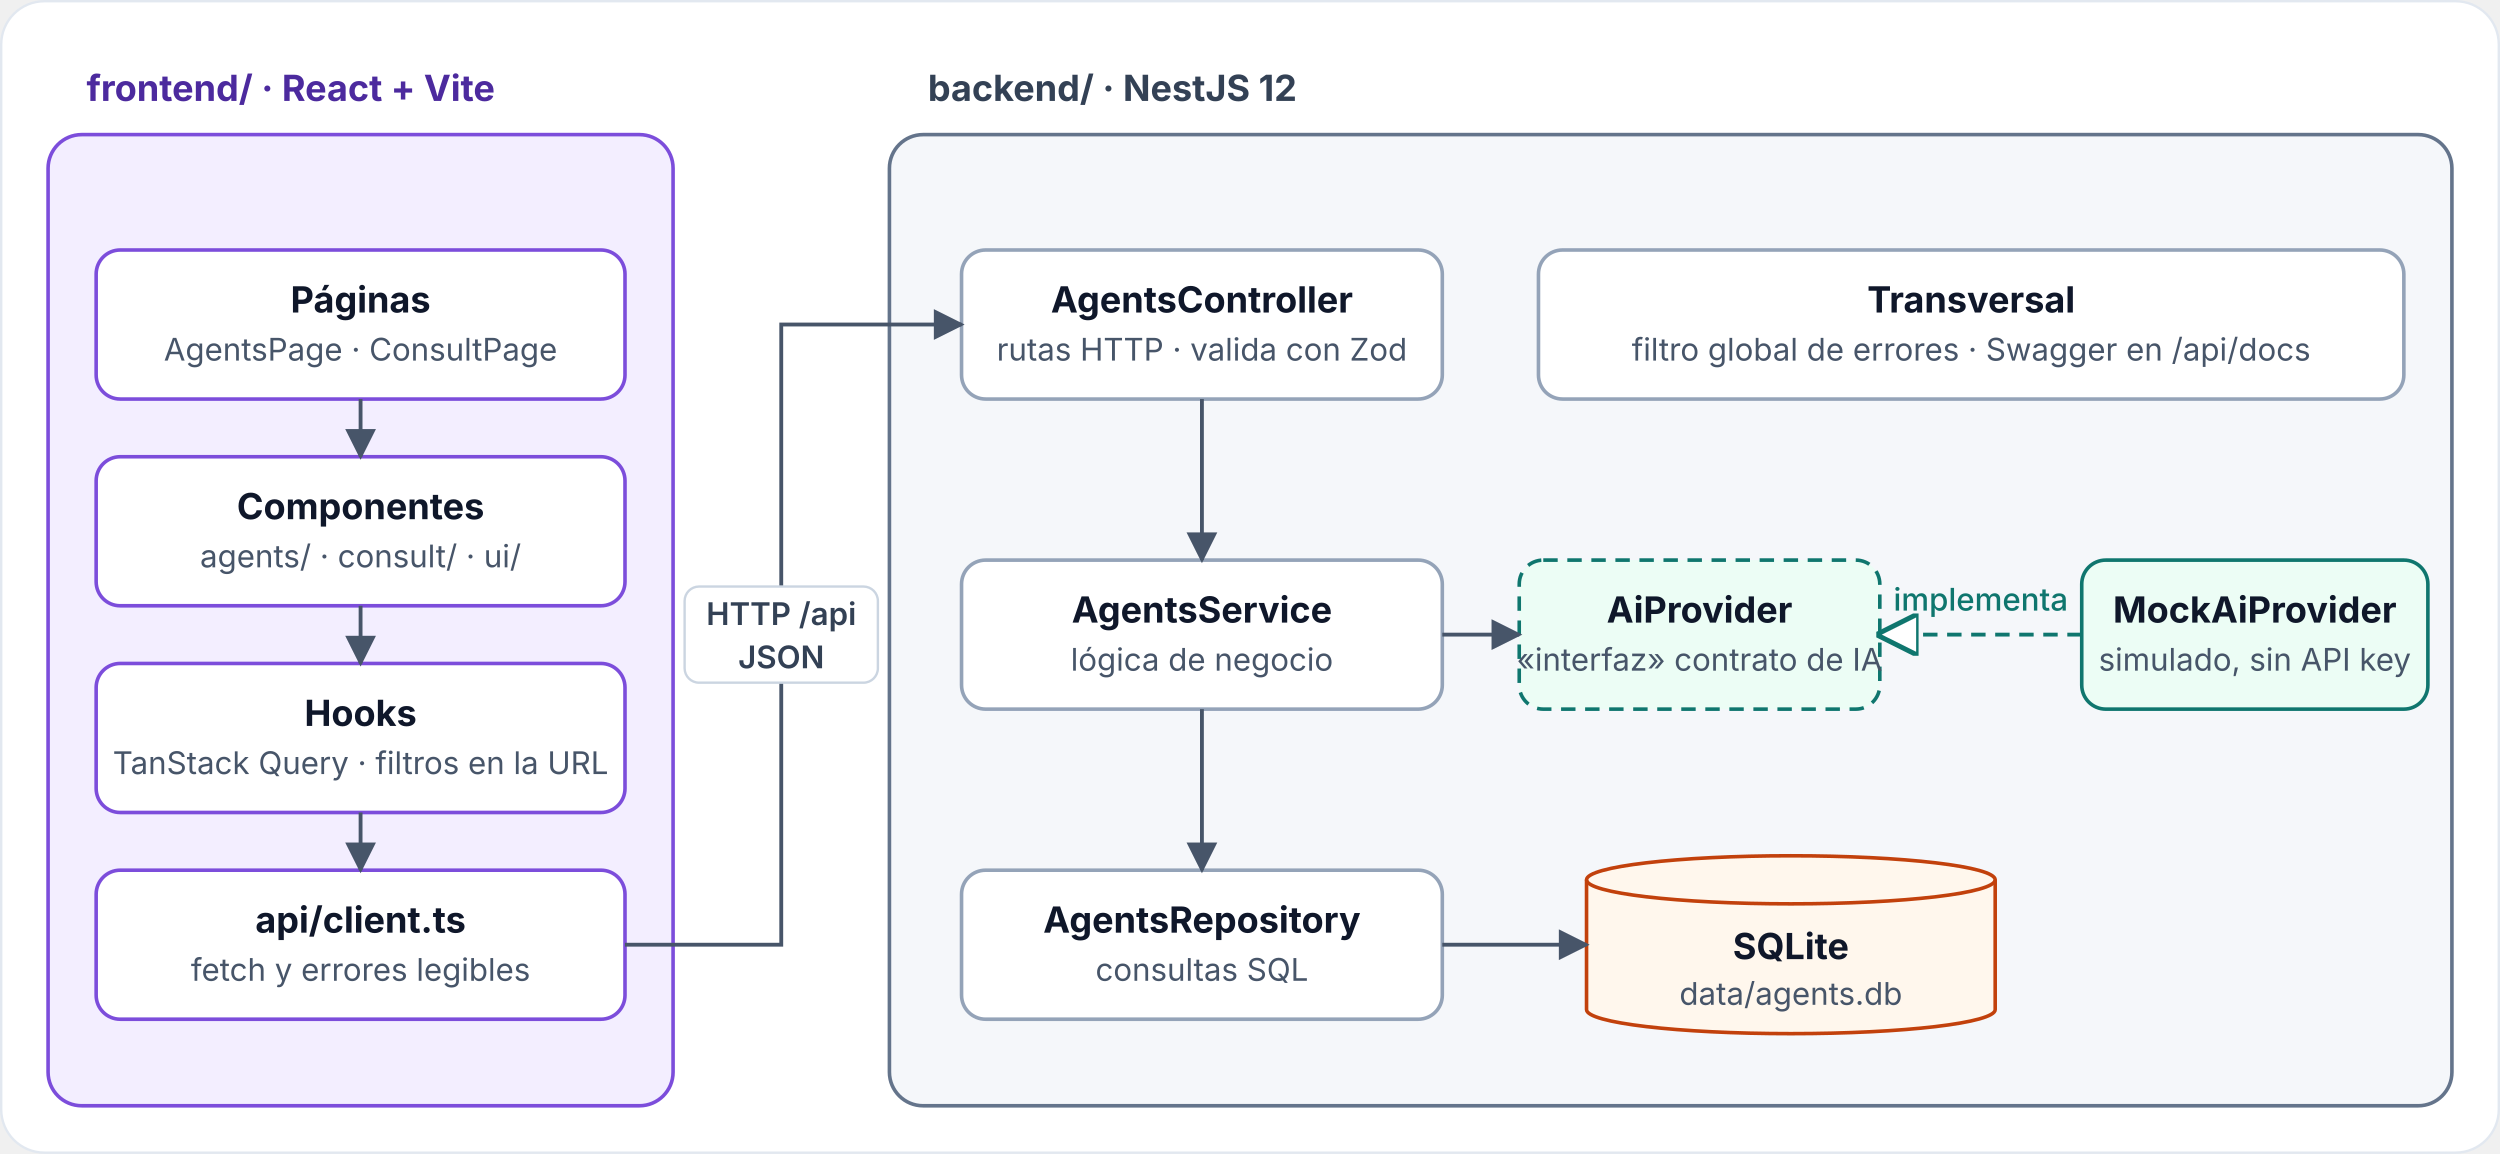
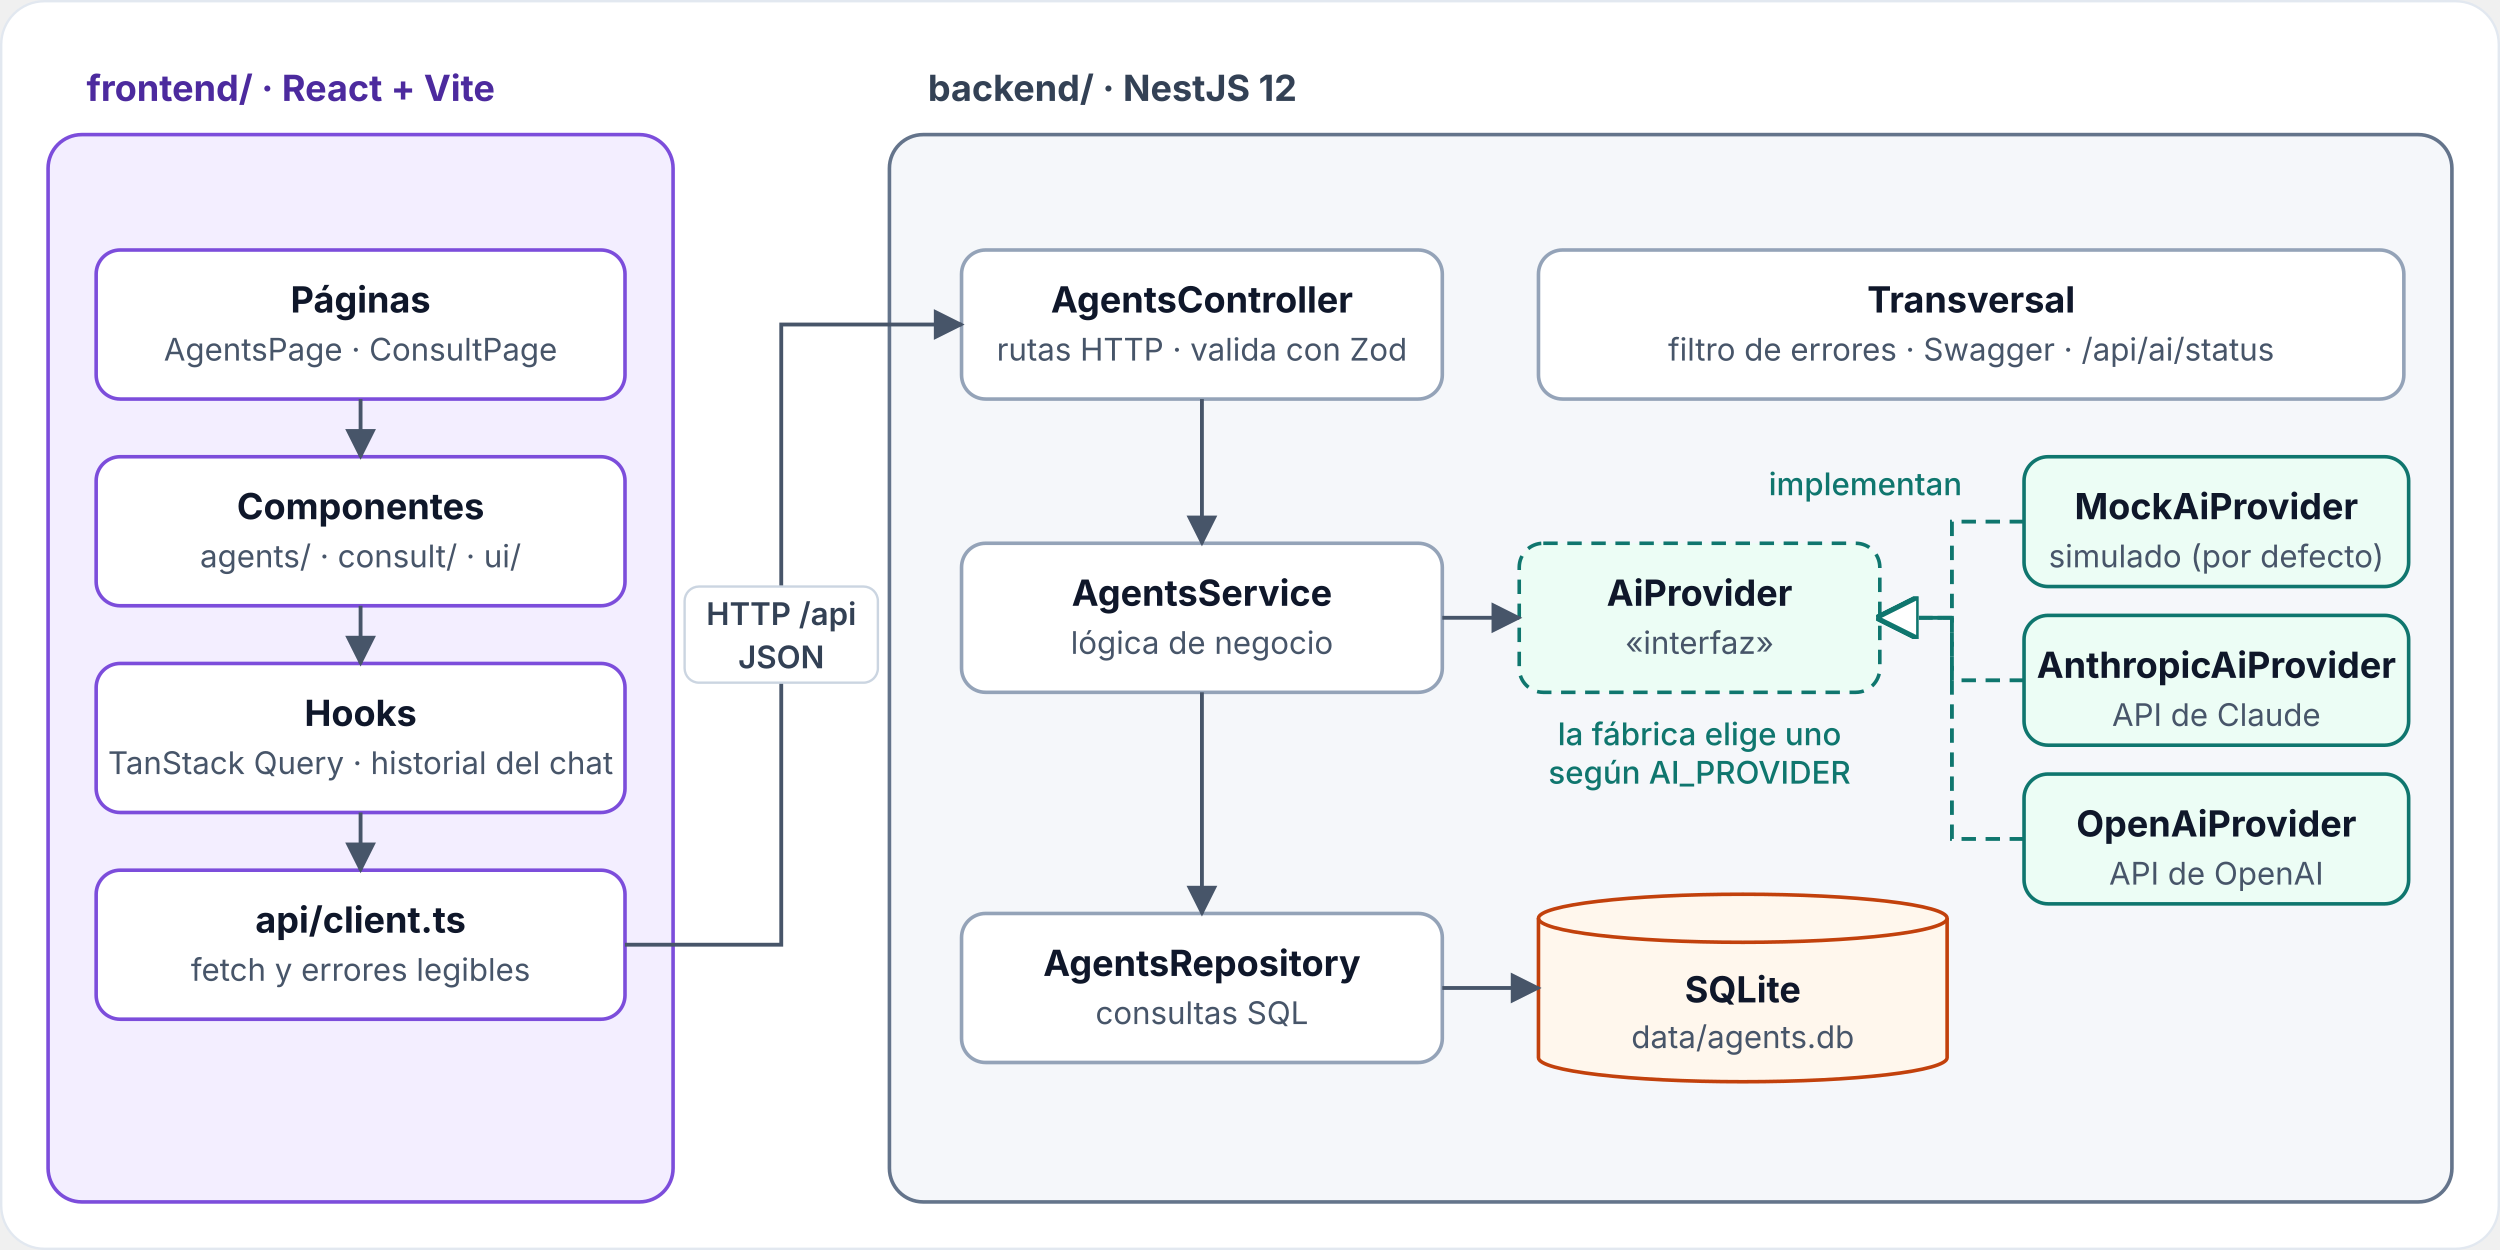
- <svg xmlns="http://www.w3.org/2000/svg" width="1040" height="480" viewBox="0 0 1040 480" content="&lt;mxfile host=&quot;drawio&quot; type=&quot;device&quot;&gt;&lt;diagram id=&quot;arquitectura&quot; name=&quot;Arquitectura&quot;&gt;&lt;mxGraphModel dx=&quot;1040&quot; dy=&quot;480&quot; grid=&quot;1&quot; gridSize=&quot;10&quot; page=&quot;1&quot; pageWidth=&quot;1040&quot; pageHeight=&quot;480&quot;&gt;&lt;root&gt;&lt;mxCell id=&quot;0&quot;/&gt;&lt;mxCell id=&quot;1&quot; parent=&quot;0&quot;/&gt;&lt;mxCell id=&quot;fe&quot; value=&quot;&amp;lt;b&amp;gt;frontend/ · React + Vite&amp;lt;/b&amp;gt;&quot; style=&quot;rounded=1;arcSize=4;whiteSpace=wrap;html=1;fillColor=#F3EEFF;strokeColor=#7C4DDB;fontColor=#4C2A9E;verticalAlign=top;align=left;spacingLeft=12;spacingTop=-28;fontSize=15;&quot; vertex=&quot;1&quot; parent=&quot;1&quot;&gt;&lt;mxGeometry x=&quot;20&quot; y=&quot;56&quot; width=&quot;260&quot; height=&quot;404&quot; as=&quot;geometry&quot;/&gt;&lt;/mxCell&gt;&lt;mxCell id=&quot;be&quot; value=&quot;&amp;lt;b&amp;gt;backend/ · NestJS 12&amp;lt;/b&amp;gt;&quot; style=&quot;rounded=1;arcSize=4;whiteSpace=wrap;html=1;fillColor=#F5F7FA;strokeColor=#64748B;fontColor=#334155;verticalAlign=top;align=left;spacingLeft=12;spacingTop=-28;fontSize=15;&quot; vertex=&quot;1&quot; parent=&quot;1&quot;&gt;&lt;mxGeometry x=&quot;370&quot; y=&quot;56&quot; width=&quot;650&quot; height=&quot;404&quot; as=&quot;geometry&quot;/&gt;&lt;/mxCell&gt;&lt;mxCell id=&quot;pages&quot; value=&quot;&amp;lt;b&amp;gt;Páginas&amp;lt;/b&amp;gt;&amp;lt;br&amp;gt;&amp;lt;font color=&amp;quot;#475569&amp;quot; style=&amp;quot;font-size:13px&amp;quot;&amp;gt;AgentsPage · ConsultPage&amp;lt;/font&amp;gt;&quot; style=&quot;rounded=1;whiteSpace=wrap;html=1;fillColor=#FFFFFF;strokeColor=#7C4DDB;fontSize=15;&quot; vertex=&quot;1&quot; parent=&quot;1&quot;&gt;&lt;mxGeometry x=&quot;40&quot; y=&quot;104&quot; width=&quot;220&quot; height=&quot;62&quot; as=&quot;geometry&quot;/&gt;&lt;/mxCell&gt;&lt;mxCell id=&quot;comps&quot; value=&quot;&amp;lt;b&amp;gt;Componentes&amp;lt;/b&amp;gt;&amp;lt;br&amp;gt;&amp;lt;font color=&amp;quot;#475569&amp;quot; style=&amp;quot;font-size:13px&amp;quot;&amp;gt;agents/ · consult/ · ui/&amp;lt;/font&amp;gt;&quot; style=&quot;rounded=1;whiteSpace=wrap;html=1;fillColor=#FFFFFF;strokeColor=#7C4DDB;fontSize=15;&quot; vertex=&quot;1&quot; parent=&quot;1&quot;&gt;&lt;mxGeometry x=&quot;40&quot; y=&quot;190&quot; width=&quot;220&quot; height=&quot;62&quot; as=&quot;geometry&quot;/&gt;&lt;/mxCell&gt;&lt;mxCell id=&quot;hooks&quot; value=&quot;&amp;lt;b&amp;gt;Hooks&amp;lt;/b&amp;gt;&amp;lt;br&amp;gt;&amp;lt;font color=&amp;quot;#475569&amp;quot; style=&amp;quot;font-size:13px&amp;quot;&amp;gt;TanStack Query · filtros en la URL&amp;lt;/font&amp;gt;&quot; style=&quot;rounded=1;whiteSpace=wrap;html=1;fillColor=#FFFFFF;strokeColor=#7C4DDB;fontSize=15;&quot; vertex=&quot;1&quot; parent=&quot;1&quot;&gt;&lt;mxGeometry x=&quot;40&quot; y=&quot;276&quot; width=&quot;220&quot; height=&quot;62&quot; as=&quot;geometry&quot;/&gt;&lt;/mxCell&gt;&lt;mxCell id=&quot;client&quot; value=&quot;&amp;lt;b&amp;gt;api/client.ts&amp;lt;/b&amp;gt;&amp;lt;br&amp;gt;&amp;lt;font color=&amp;quot;#475569&amp;quot; style=&amp;quot;font-size:13px&amp;quot;&amp;gt;fetch y errores legibles&amp;lt;/font&amp;gt;&quot; style=&quot;rounded=1;whiteSpace=wrap;html=1;fillColor=#FFFFFF;strokeColor=#7C4DDB;fontSize=15;&quot; vertex=&quot;1&quot; parent=&quot;1&quot;&gt;&lt;mxGeometry x=&quot;40&quot; y=&quot;362&quot; width=&quot;220&quot; height=&quot;62&quot; as=&quot;geometry&quot;/&gt;&lt;/mxCell&gt;&lt;mxCell id=&quot;ctrl&quot; value=&quot;&amp;lt;b&amp;gt;AgentsController&amp;lt;/b&amp;gt;&amp;lt;br&amp;gt;&amp;lt;font color=&amp;quot;#475569&amp;quot; style=&amp;quot;font-size:13px&amp;quot;&amp;gt;rutas HTTP · valida con Zod&amp;lt;/font&amp;gt;&quot; style=&quot;rounded=1;whiteSpace=wrap;html=1;fillColor=#FFFFFF;strokeColor=#94A3B8;fontSize=15;&quot; vertex=&quot;1&quot; parent=&quot;1&quot;&gt;&lt;mxGeometry x=&quot;400&quot; y=&quot;104&quot; width=&quot;200&quot; height=&quot;62&quot; as=&quot;geometry&quot;/&gt;&lt;/mxCell&gt;&lt;mxCell id=&quot;svc&quot; value=&quot;&amp;lt;b&amp;gt;AgentsService&amp;lt;/b&amp;gt;&amp;lt;br&amp;gt;&amp;lt;font color=&amp;quot;#475569&amp;quot; style=&amp;quot;font-size:13px&amp;quot;&amp;gt;lógica de negocio&amp;lt;/font&amp;gt;&quot; style=&quot;rounded=1;whiteSpace=wrap;html=1;fillColor=#FFFFFF;strokeColor=#94A3B8;fontSize=15;&quot; vertex=&quot;1&quot; parent=&quot;1&quot;&gt;&lt;mxGeometry x=&quot;400&quot; y=&quot;233&quot; width=&quot;200&quot; height=&quot;62&quot; as=&quot;geometry&quot;/&gt;&lt;/mxCell&gt;&lt;mxCell id=&quot;repo&quot; value=&quot;&amp;lt;b&amp;gt;AgentsRepository&amp;lt;/b&amp;gt;&amp;lt;br&amp;gt;&amp;lt;font color=&amp;quot;#475569&amp;quot; style=&amp;quot;font-size:13px&amp;quot;&amp;gt;consultas SQL&amp;lt;/font&amp;gt;&quot; style=&quot;rounded=1;whiteSpace=wrap;html=1;fillColor=#FFFFFF;strokeColor=#94A3B8;fontSize=15;&quot; vertex=&quot;1&quot; parent=&quot;1&quot;&gt;&lt;mxGeometry x=&quot;400&quot; y=&quot;362&quot; width=&quot;200&quot; height=&quot;62&quot; as=&quot;geometry&quot;/&gt;&lt;/mxCell&gt;&lt;mxCell id=&quot;cross&quot; value=&quot;&amp;lt;b&amp;gt;Transversal&amp;lt;/b&amp;gt;&amp;lt;br&amp;gt;&amp;lt;font color=&amp;quot;#475569&amp;quot; style=&amp;quot;font-size:13px&amp;quot;&amp;gt;filtro global de errores · Swagger en /api/docs&amp;lt;/font&amp;gt;&quot; style=&quot;rounded=1;whiteSpace=wrap;html=1;fillColor=#FFFFFF;strokeColor=#94A3B8;fontSize=15;&quot; vertex=&quot;1&quot; parent=&quot;1&quot;&gt;&lt;mxGeometry x=&quot;640&quot; y=&quot;104&quot; width=&quot;360&quot; height=&quot;62&quot; as=&quot;geometry&quot;/&gt;&lt;/mxCell&gt;&lt;mxCell id=&quot;port&quot; value=&quot;&amp;lt;b&amp;gt;AiProvider&amp;lt;/b&amp;gt;&amp;lt;br&amp;gt;&amp;lt;font color=&amp;quot;#475569&amp;quot; style=&amp;quot;font-size:13px&amp;quot;&amp;gt;«interfaz» contrato de IA&amp;lt;/font&amp;gt;&quot; style=&quot;rounded=1;whiteSpace=wrap;html=1;fillColor=#ECFDF5;strokeColor=#0F766E;fontSize=15;dashed=1;&quot; vertex=&quot;1&quot; parent=&quot;1&quot;&gt;&lt;mxGeometry x=&quot;632&quot; y=&quot;233&quot; width=&quot;150&quot; height=&quot;62&quot; as=&quot;geometry&quot;/&gt;&lt;/mxCell&gt;&lt;mxCell id=&quot;mock&quot; value=&quot;&amp;lt;b&amp;gt;MockAiProvider&amp;lt;/b&amp;gt;&amp;lt;br&amp;gt;&amp;lt;font color=&amp;quot;#475569&amp;quot; style=&amp;quot;font-size:13px&amp;quot;&amp;gt;simulado, sin API key&amp;lt;/font&amp;gt;&quot; style=&quot;rounded=1;whiteSpace=wrap;html=1;fillColor=#ECFDF5;strokeColor=#0F766E;fontSize=15;&quot; vertex=&quot;1&quot; parent=&quot;1&quot;&gt;&lt;mxGeometry x=&quot;866&quot; y=&quot;233&quot; width=&quot;144&quot; height=&quot;62&quot; as=&quot;geometry&quot;/&gt;&lt;/mxCell&gt;&lt;mxCell id=&quot;db&quot; value=&quot;&amp;lt;b&amp;gt;SQLite&amp;lt;/b&amp;gt;&amp;lt;br&amp;gt;&amp;lt;font color=&amp;quot;#475569&amp;quot; style=&amp;quot;font-size:13px&amp;quot;&amp;gt;data/agents.db&amp;lt;/font&amp;gt;&quot; style=&quot;shape=cylinder3;boundedLbl=1;size=10;whiteSpace=wrap;html=1;fillColor=#FFF7ED;strokeColor=#C2410C;fontSize=15;&quot; vertex=&quot;1&quot; parent=&quot;1&quot;&gt;&lt;mxGeometry x=&quot;660&quot; y=&quot;356&quot; width=&quot;170&quot; height=&quot;74&quot; as=&quot;geometry&quot;/&gt;&lt;/mxCell&gt;&lt;mxCell id=&quot;e0&quot; value=&quot;&quot; style=&quot;edgeStyle=orthogonalEdgeStyle;rounded=0;html=1;strokeWidth=1.6;endArrow=block;endFill=1;strokeColor=#475569;fontColor=#334155;fontSize=13;&quot; edge=&quot;1&quot; parent=&quot;1&quot; source=&quot;pages&quot; target=&quot;comps&quot;&gt;&lt;mxGeometry relative=&quot;1&quot; as=&quot;geometry&quot;/&gt;&lt;/mxCell&gt;&lt;mxCell id=&quot;e1&quot; value=&quot;&quot; style=&quot;edgeStyle=orthogonalEdgeStyle;rounded=0;html=1;strokeWidth=1.6;endArrow=block;endFill=1;strokeColor=#475569;fontColor=#334155;fontSize=13;&quot; edge=&quot;1&quot; parent=&quot;1&quot; source=&quot;comps&quot; target=&quot;hooks&quot;&gt;&lt;mxGeometry relative=&quot;1&quot; as=&quot;geometry&quot;/&gt;&lt;/mxCell&gt;&lt;mxCell id=&quot;e2&quot; value=&quot;&quot; style=&quot;edgeStyle=orthogonalEdgeStyle;rounded=0;html=1;strokeWidth=1.6;endArrow=block;endFill=1;strokeColor=#475569;fontColor=#334155;fontSize=13;&quot; edge=&quot;1&quot; parent=&quot;1&quot; source=&quot;hooks&quot; target=&quot;client&quot;&gt;&lt;mxGeometry relative=&quot;1&quot; as=&quot;geometry&quot;/&gt;&lt;/mxCell&gt;&lt;mxCell id=&quot;e3&quot; value=&quot;HTTP /api&amp;lt;br&amp;gt;JSON&quot; style=&quot;edgeStyle=orthogonalEdgeStyle;rounded=0;html=1;strokeWidth=1.6;endArrow=block;endFill=1;strokeColor=#475569;fontColor=#334155;fontSize=13;&quot; edge=&quot;1&quot; parent=&quot;1&quot; source=&quot;client&quot; target=&quot;ctrl&quot;&gt;&lt;mxGeometry relative=&quot;1&quot; as=&quot;geometry&quot;/&gt;&lt;/mxCell&gt;&lt;mxCell id=&quot;e4&quot; value=&quot;&quot; style=&quot;edgeStyle=orthogonalEdgeStyle;rounded=0;html=1;strokeWidth=1.6;endArrow=block;endFill=1;strokeColor=#475569;fontColor=#334155;fontSize=13;&quot; edge=&quot;1&quot; parent=&quot;1&quot; source=&quot;ctrl&quot; target=&quot;svc&quot;&gt;&lt;mxGeometry relative=&quot;1&quot; as=&quot;geometry&quot;/&gt;&lt;/mxCell&gt;&lt;mxCell id=&quot;e5&quot; value=&quot;&quot; style=&quot;edgeStyle=orthogonalEdgeStyle;rounded=0;html=1;strokeWidth=1.6;endArrow=block;endFill=1;strokeColor=#475569;fontColor=#334155;fontSize=13;&quot; edge=&quot;1&quot; parent=&quot;1&quot; source=&quot;svc&quot; target=&quot;repo&quot;&gt;&lt;mxGeometry relative=&quot;1&quot; as=&quot;geometry&quot;/&gt;&lt;/mxCell&gt;&lt;mxCell id=&quot;e6&quot; value=&quot;&quot; style=&quot;edgeStyle=orthogonalEdgeStyle;rounded=0;html=1;strokeWidth=1.6;endArrow=block;endFill=1;strokeColor=#475569;fontColor=#334155;fontSize=13;&quot; edge=&quot;1&quot; parent=&quot;1&quot; source=&quot;svc&quot; target=&quot;port&quot;&gt;&lt;mxGeometry relative=&quot;1&quot; as=&quot;geometry&quot;/&gt;&lt;/mxCell&gt;&lt;mxCell id=&quot;e7&quot; value=&quot;implementa&quot; style=&quot;edgeStyle=orthogonalEdgeStyle;rounded=0;html=1;strokeWidth=1.6;dashed=1;endArrow=block;endFill=0;strokeColor=#0F766E;fontColor=#0F766E;fontSize=13;&quot; edge=&quot;1&quot; parent=&quot;1&quot; source=&quot;mock&quot; target=&quot;port&quot;&gt;&lt;mxGeometry relative=&quot;1&quot; as=&quot;geometry&quot;/&gt;&lt;/mxCell&gt;&lt;mxCell id=&quot;e8&quot; value=&quot;&quot; style=&quot;edgeStyle=orthogonalEdgeStyle;rounded=0;html=1;strokeWidth=1.6;endArrow=block;endFill=1;strokeColor=#475569;fontColor=#334155;fontSize=13;&quot; edge=&quot;1&quot; parent=&quot;1&quot; source=&quot;repo&quot; target=&quot;db&quot;&gt;&lt;mxGeometry relative=&quot;1&quot; as=&quot;geometry&quot;/&gt;&lt;/mxCell&gt;&lt;/root&gt;&lt;/mxGraphModel&gt;&lt;/diagram&gt;&lt;/mxfile&gt;">
-   <rect x="0.5" y="0.5" width="1039" height="479" rx="18" fill="#FFFFFF" stroke="#E2E8F0" />
+ <svg xmlns="http://www.w3.org/2000/svg" width="1040" height="520" viewBox="0 0 1040 520" content="&lt;mxfile host=&quot;drawio&quot; type=&quot;device&quot;&gt;&lt;diagram id=&quot;arquitectura&quot; name=&quot;Arquitectura&quot;&gt;&lt;mxGraphModel dx=&quot;1040&quot; dy=&quot;520&quot; grid=&quot;1&quot; gridSize=&quot;10&quot; page=&quot;1&quot; pageWidth=&quot;1040&quot; pageHeight=&quot;520&quot;&gt;&lt;root&gt;&lt;mxCell id=&quot;0&quot;/&gt;&lt;mxCell id=&quot;1&quot; parent=&quot;0&quot;/&gt;&lt;mxCell id=&quot;fe&quot; value=&quot;&amp;lt;b&amp;gt;frontend/ · React + Vite&amp;lt;/b&amp;gt;&quot; style=&quot;rounded=1;arcSize=4;whiteSpace=wrap;html=1;fillColor=#F3EEFF;strokeColor=#7C4DDB;fontColor=#4C2A9E;verticalAlign=top;align=left;spacingLeft=12;spacingTop=-28;fontSize=15;&quot; vertex=&quot;1&quot; parent=&quot;1&quot;&gt;&lt;mxGeometry x=&quot;20&quot; y=&quot;56&quot; width=&quot;260&quot; height=&quot;444&quot; as=&quot;geometry&quot;/&gt;&lt;/mxCell&gt;&lt;mxCell id=&quot;be&quot; value=&quot;&amp;lt;b&amp;gt;backend/ · NestJS 12&amp;lt;/b&amp;gt;&quot; style=&quot;rounded=1;arcSize=4;whiteSpace=wrap;html=1;fillColor=#F5F7FA;strokeColor=#64748B;fontColor=#334155;verticalAlign=top;align=left;spacingLeft=12;spacingTop=-28;fontSize=15;&quot; vertex=&quot;1&quot; parent=&quot;1&quot;&gt;&lt;mxGeometry x=&quot;370&quot; y=&quot;56&quot; width=&quot;650&quot; height=&quot;444&quot; as=&quot;geometry&quot;/&gt;&lt;/mxCell&gt;&lt;mxCell id=&quot;pages&quot; value=&quot;&amp;lt;b&amp;gt;Páginas&amp;lt;/b&amp;gt;&amp;lt;br&amp;gt;&amp;lt;font color=&amp;quot;#475569&amp;quot; style=&amp;quot;font-size:13px&amp;quot;&amp;gt;AgentsPage · ConsultPage&amp;lt;/font&amp;gt;&quot; style=&quot;rounded=1;whiteSpace=wrap;html=1;fillColor=#FFFFFF;strokeColor=#7C4DDB;fontSize=15;&quot; vertex=&quot;1&quot; parent=&quot;1&quot;&gt;&lt;mxGeometry x=&quot;40&quot; y=&quot;104&quot; width=&quot;220&quot; height=&quot;62&quot; as=&quot;geometry&quot;/&gt;&lt;/mxCell&gt;&lt;mxCell id=&quot;comps&quot; value=&quot;&amp;lt;b&amp;gt;Componentes&amp;lt;/b&amp;gt;&amp;lt;br&amp;gt;&amp;lt;font color=&amp;quot;#475569&amp;quot; style=&amp;quot;font-size:13px&amp;quot;&amp;gt;agents/ · consult/ · ui/&amp;lt;/font&amp;gt;&quot; style=&quot;rounded=1;whiteSpace=wrap;html=1;fillColor=#FFFFFF;strokeColor=#7C4DDB;fontSize=15;&quot; vertex=&quot;1&quot; parent=&quot;1&quot;&gt;&lt;mxGeometry x=&quot;40&quot; y=&quot;190&quot; width=&quot;220&quot; height=&quot;62&quot; as=&quot;geometry&quot;/&gt;&lt;/mxCell&gt;&lt;mxCell id=&quot;hooks&quot; value=&quot;&amp;lt;b&amp;gt;Hooks&amp;lt;/b&amp;gt;&amp;lt;br&amp;gt;&amp;lt;font color=&amp;quot;#475569&amp;quot; style=&amp;quot;font-size:13px&amp;quot;&amp;gt;TanStack Query · historial del chat&amp;lt;/font&amp;gt;&quot; style=&quot;rounded=1;whiteSpace=wrap;html=1;fillColor=#FFFFFF;strokeColor=#7C4DDB;fontSize=15;&quot; vertex=&quot;1&quot; parent=&quot;1&quot;&gt;&lt;mxGeometry x=&quot;40&quot; y=&quot;276&quot; width=&quot;220&quot; height=&quot;62&quot; as=&quot;geometry&quot;/&gt;&lt;/mxCell&gt;&lt;mxCell id=&quot;client&quot; value=&quot;&amp;lt;b&amp;gt;api/client.ts&amp;lt;/b&amp;gt;&amp;lt;br&amp;gt;&amp;lt;font color=&amp;quot;#475569&amp;quot; style=&amp;quot;font-size:13px&amp;quot;&amp;gt;fetch y errores legibles&amp;lt;/font&amp;gt;&quot; style=&quot;rounded=1;whiteSpace=wrap;html=1;fillColor=#FFFFFF;strokeColor=#7C4DDB;fontSize=15;&quot; vertex=&quot;1&quot; parent=&quot;1&quot;&gt;&lt;mxGeometry x=&quot;40&quot; y=&quot;362&quot; width=&quot;220&quot; height=&quot;62&quot; as=&quot;geometry&quot;/&gt;&lt;/mxCell&gt;&lt;mxCell id=&quot;ctrl&quot; value=&quot;&amp;lt;b&amp;gt;AgentsController&amp;lt;/b&amp;gt;&amp;lt;br&amp;gt;&amp;lt;font color=&amp;quot;#475569&amp;quot; style=&amp;quot;font-size:13px&amp;quot;&amp;gt;rutas HTTP · valida con Zod&amp;lt;/font&amp;gt;&quot; style=&quot;rounded=1;whiteSpace=wrap;html=1;fillColor=#FFFFFF;strokeColor=#94A3B8;fontSize=15;&quot; vertex=&quot;1&quot; parent=&quot;1&quot;&gt;&lt;mxGeometry x=&quot;400&quot; y=&quot;104&quot; width=&quot;200&quot; height=&quot;62&quot; as=&quot;geometry&quot;/&gt;&lt;/mxCell&gt;&lt;mxCell id=&quot;cross&quot; value=&quot;&amp;lt;b&amp;gt;Transversal&amp;lt;/b&amp;gt;&amp;lt;br&amp;gt;&amp;lt;font color=&amp;quot;#475569&amp;quot; style=&amp;quot;font-size:13px&amp;quot;&amp;gt;filtro de errores · Swagger · /api/ai/status&amp;lt;/font&amp;gt;&quot; style=&quot;rounded=1;whiteSpace=wrap;html=1;fillColor=#FFFFFF;strokeColor=#94A3B8;fontSize=15;&quot; vertex=&quot;1&quot; parent=&quot;1&quot;&gt;&lt;mxGeometry x=&quot;640&quot; y=&quot;104&quot; width=&quot;360&quot; height=&quot;62&quot; as=&quot;geometry&quot;/&gt;&lt;/mxCell&gt;&lt;mxCell id=&quot;svc&quot; value=&quot;&amp;lt;b&amp;gt;AgentsService&amp;lt;/b&amp;gt;&amp;lt;br&amp;gt;&amp;lt;font color=&amp;quot;#475569&amp;quot; style=&amp;quot;font-size:13px&amp;quot;&amp;gt;lógica de negocio&amp;lt;/font&amp;gt;&quot; style=&quot;rounded=1;whiteSpace=wrap;html=1;fillColor=#FFFFFF;strokeColor=#94A3B8;fontSize=15;&quot; vertex=&quot;1&quot; parent=&quot;1&quot;&gt;&lt;mxGeometry x=&quot;400&quot; y=&quot;226&quot; width=&quot;200&quot; height=&quot;62&quot; as=&quot;geometry&quot;/&gt;&lt;/mxCell&gt;&lt;mxCell id=&quot;port&quot; value=&quot;&amp;lt;b&amp;gt;AiProvider&amp;lt;/b&amp;gt;&amp;lt;br&amp;gt;&amp;lt;font color=&amp;quot;#475569&amp;quot; style=&amp;quot;font-size:13px&amp;quot;&amp;gt;«interfaz»&amp;lt;/font&amp;gt;&quot; style=&quot;rounded=1;whiteSpace=wrap;html=1;fillColor=#ECFDF5;strokeColor=#0F766E;fontSize=15;dashed=1;&quot; vertex=&quot;1&quot; parent=&quot;1&quot;&gt;&lt;mxGeometry x=&quot;632&quot; y=&quot;226&quot; width=&quot;150&quot; height=&quot;62&quot; as=&quot;geometry&quot;/&gt;&lt;/mxCell&gt;&lt;mxCell id=&quot;mock&quot; value=&quot;&amp;lt;b&amp;gt;MockAiProvider&amp;lt;/b&amp;gt;&amp;lt;br&amp;gt;&amp;lt;font color=&amp;quot;#475569&amp;quot; style=&amp;quot;font-size:13px&amp;quot;&amp;gt;simulado (por defecto)&amp;lt;/font&amp;gt;&quot; style=&quot;rounded=1;whiteSpace=wrap;html=1;fillColor=#ECFDF5;strokeColor=#0F766E;fontSize=15;&quot; vertex=&quot;1&quot; parent=&quot;1&quot;&gt;&lt;mxGeometry x=&quot;842&quot; y=&quot;190&quot; width=&quot;160&quot; height=&quot;54&quot; as=&quot;geometry&quot;/&gt;&lt;/mxCell&gt;&lt;mxCell id=&quot;claude&quot; value=&quot;&amp;lt;b&amp;gt;AnthropicAiProvider&amp;lt;/b&amp;gt;&amp;lt;br&amp;gt;&amp;lt;font color=&amp;quot;#475569&amp;quot; style=&amp;quot;font-size:13px&amp;quot;&amp;gt;API de Claude&amp;lt;/font&amp;gt;&quot; style=&quot;rounded=1;whiteSpace=wrap;html=1;fillColor=#ECFDF5;strokeColor=#0F766E;fontSize=15;&quot; vertex=&quot;1&quot; parent=&quot;1&quot;&gt;&lt;mxGeometry x=&quot;842&quot; y=&quot;256&quot; width=&quot;160&quot; height=&quot;54&quot; as=&quot;geometry&quot;/&gt;&lt;/mxCell&gt;&lt;mxCell id=&quot;openai&quot; value=&quot;&amp;lt;b&amp;gt;OpenAiProvider&amp;lt;/b&amp;gt;&amp;lt;br&amp;gt;&amp;lt;font color=&amp;quot;#475569&amp;quot; style=&amp;quot;font-size:13px&amp;quot;&amp;gt;API de OpenAI&amp;lt;/font&amp;gt;&quot; style=&quot;rounded=1;whiteSpace=wrap;html=1;fillColor=#ECFDF5;strokeColor=#0F766E;fontSize=15;&quot; vertex=&quot;1&quot; parent=&quot;1&quot;&gt;&lt;mxGeometry x=&quot;842&quot; y=&quot;322&quot; width=&quot;160&quot; height=&quot;54&quot; as=&quot;geometry&quot;/&gt;&lt;/mxCell&gt;&lt;mxCell id=&quot;repo&quot; value=&quot;&amp;lt;b&amp;gt;AgentsRepository&amp;lt;/b&amp;gt;&amp;lt;br&amp;gt;&amp;lt;font color=&amp;quot;#475569&amp;quot; style=&amp;quot;font-size:13px&amp;quot;&amp;gt;consultas SQL&amp;lt;/font&amp;gt;&quot; style=&quot;rounded=1;whiteSpace=wrap;html=1;fillColor=#FFFFFF;strokeColor=#94A3B8;fontSize=15;&quot; vertex=&quot;1&quot; parent=&quot;1&quot;&gt;&lt;mxGeometry x=&quot;400&quot; y=&quot;380&quot; width=&quot;200&quot; height=&quot;62&quot; as=&quot;geometry&quot;/&gt;&lt;/mxCell&gt;&lt;mxCell id=&quot;db&quot; value=&quot;&amp;lt;b&amp;gt;SQLite&amp;lt;/b&amp;gt;&amp;lt;br&amp;gt;&amp;lt;font color=&amp;quot;#475569&amp;quot; style=&amp;quot;font-size:13px&amp;quot;&amp;gt;data/agents.db&amp;lt;/font&amp;gt;&quot; style=&quot;shape=cylinder3;boundedLbl=1;size=10;whiteSpace=wrap;html=1;fillColor=#FFF7ED;strokeColor=#C2410C;fontSize=15;&quot; vertex=&quot;1&quot; parent=&quot;1&quot;&gt;&lt;mxGeometry x=&quot;640&quot; y=&quot;372&quot; width=&quot;170&quot; height=&quot;78&quot; as=&quot;geometry&quot;/&gt;&lt;/mxCell&gt;&lt;mxCell id=&quot;e0&quot; value=&quot;&quot; style=&quot;edgeStyle=orthogonalEdgeStyle;rounded=0;html=1;strokeWidth=1.6;endArrow=block;endFill=1;strokeColor=#475569;fontColor=#334155;fontSize=13;&quot; edge=&quot;1&quot; parent=&quot;1&quot; source=&quot;pages&quot; target=&quot;comps&quot;&gt;&lt;mxGeometry relative=&quot;1&quot; as=&quot;geometry&quot;/&gt;&lt;/mxCell&gt;&lt;mxCell id=&quot;e1&quot; value=&quot;&quot; style=&quot;edgeStyle=orthogonalEdgeStyle;rounded=0;html=1;strokeWidth=1.6;endArrow=block;endFill=1;strokeColor=#475569;fontColor=#334155;fontSize=13;&quot; edge=&quot;1&quot; parent=&quot;1&quot; source=&quot;comps&quot; target=&quot;hooks&quot;&gt;&lt;mxGeometry relative=&quot;1&quot; as=&quot;geometry&quot;/&gt;&lt;/mxCell&gt;&lt;mxCell id=&quot;e2&quot; value=&quot;&quot; style=&quot;edgeStyle=orthogonalEdgeStyle;rounded=0;html=1;strokeWidth=1.6;endArrow=block;endFill=1;strokeColor=#475569;fontColor=#334155;fontSize=13;&quot; edge=&quot;1&quot; parent=&quot;1&quot; source=&quot;hooks&quot; target=&quot;client&quot;&gt;&lt;mxGeometry relative=&quot;1&quot; as=&quot;geometry&quot;/&gt;&lt;/mxCell&gt;&lt;mxCell id=&quot;e3&quot; value=&quot;HTTP /api&amp;lt;br&amp;gt;JSON&quot; style=&quot;edgeStyle=orthogonalEdgeStyle;rounded=0;html=1;strokeWidth=1.6;endArrow=block;endFill=1;strokeColor=#475569;fontColor=#334155;fontSize=13;&quot; edge=&quot;1&quot; parent=&quot;1&quot; source=&quot;client&quot; target=&quot;ctrl&quot;&gt;&lt;mxGeometry relative=&quot;1&quot; as=&quot;geometry&quot;/&gt;&lt;/mxCell&gt;&lt;mxCell id=&quot;e4&quot; value=&quot;&quot; style=&quot;edgeStyle=orthogonalEdgeStyle;rounded=0;html=1;strokeWidth=1.6;endArrow=block;endFill=1;strokeColor=#475569;fontColor=#334155;fontSize=13;&quot; edge=&quot;1&quot; parent=&quot;1&quot; source=&quot;ctrl&quot; target=&quot;svc&quot;&gt;&lt;mxGeometry relative=&quot;1&quot; as=&quot;geometry&quot;/&gt;&lt;/mxCell&gt;&lt;mxCell id=&quot;e5&quot; value=&quot;&quot; style=&quot;edgeStyle=orthogonalEdgeStyle;rounded=0;html=1;strokeWidth=1.6;endArrow=block;endFill=1;strokeColor=#475569;fontColor=#334155;fontSize=13;&quot; edge=&quot;1&quot; parent=&quot;1&quot; source=&quot;svc&quot; target=&quot;repo&quot;&gt;&lt;mxGeometry relative=&quot;1&quot; as=&quot;geometry&quot;/&gt;&lt;/mxCell&gt;&lt;mxCell id=&quot;e6&quot; value=&quot;&quot; style=&quot;edgeStyle=orthogonalEdgeStyle;rounded=0;html=1;strokeWidth=1.6;endArrow=block;endFill=1;strokeColor=#475569;fontColor=#334155;fontSize=13;&quot; edge=&quot;1&quot; parent=&quot;1&quot; source=&quot;svc&quot; target=&quot;port&quot;&gt;&lt;mxGeometry relative=&quot;1&quot; as=&quot;geometry&quot;/&gt;&lt;/mxCell&gt;&lt;mxCell id=&quot;e7&quot; value=&quot;&quot; style=&quot;edgeStyle=orthogonalEdgeStyle;rounded=0;html=1;strokeWidth=1.6;dashed=1;endArrow=block;endFill=0;strokeColor=#0F766E;fontColor=#0F766E;fontSize=13;&quot; edge=&quot;1&quot; parent=&quot;1&quot; source=&quot;mock&quot; target=&quot;port&quot;&gt;&lt;mxGeometry relative=&quot;1&quot; as=&quot;geometry&quot;/&gt;&lt;/mxCell&gt;&lt;mxCell id=&quot;e8&quot; value=&quot;&quot; style=&quot;edgeStyle=orthogonalEdgeStyle;rounded=0;html=1;strokeWidth=1.6;dashed=1;endArrow=block;endFill=0;strokeColor=#0F766E;fontColor=#0F766E;fontSize=13;&quot; edge=&quot;1&quot; parent=&quot;1&quot; source=&quot;claude&quot; target=&quot;port&quot;&gt;&lt;mxGeometry relative=&quot;1&quot; as=&quot;geometry&quot;/&gt;&lt;/mxCell&gt;&lt;mxCell id=&quot;e9&quot; value=&quot;&quot; style=&quot;edgeStyle=orthogonalEdgeStyle;rounded=0;html=1;strokeWidth=1.6;dashed=1;endArrow=block;endFill=0;strokeColor=#0F766E;fontColor=#0F766E;fontSize=13;&quot; edge=&quot;1&quot; parent=&quot;1&quot; source=&quot;openai&quot; target=&quot;port&quot;&gt;&lt;mxGeometry relative=&quot;1&quot; as=&quot;geometry&quot;/&gt;&lt;/mxCell&gt;&lt;mxCell id=&quot;e10&quot; value=&quot;&quot; style=&quot;edgeStyle=orthogonalEdgeStyle;rounded=0;html=1;strokeWidth=1.6;endArrow=block;endFill=1;strokeColor=#475569;fontColor=#334155;fontSize=13;&quot; edge=&quot;1&quot; parent=&quot;1&quot; source=&quot;repo&quot; target=&quot;db&quot;&gt;&lt;mxGeometry relative=&quot;1&quot; as=&quot;geometry&quot;/&gt;&lt;/mxCell&gt;&lt;/root&gt;&lt;/mxGraphModel&gt;&lt;/diagram&gt;&lt;/mxfile&gt;">
+   <rect x="0.5" y="0.5" width="1039" height="519" rx="18" fill="#FFFFFF" stroke="#E2E8F0" />
  <defs>
    <marker id="a" viewBox="0 0 10 10" refX="9" refY="5" markerWidth="8" markerHeight="8" orient="auto-start-reverse">
      <path d="M0,0 L10,5 L0,10 z" fill="#475569" />
    </marker>
    <marker id="h" viewBox="0 0 12 12" refX="11" refY="6" markerWidth="11" markerHeight="11" orient="auto-start-reverse">
      <path d="M0,0 L12,6 L0,12 z" fill="#FFFFFF" stroke="#0F766E" stroke-width="1.4" />
    </marker>
  </defs>
-   <rect x="20" y="56" width="260" height="404" rx="14" fill="#F3EEFF" stroke="#7C4DDB" stroke-width="1.5" />
+   <rect x="20" y="56" width="260" height="444" rx="14" fill="#F3EEFF" stroke="#7C4DDB" stroke-width="1.5" />
  <text x="36" y="42" font-family="Inter, 'Segoe UI', Helvetica, Arial, sans-serif" font-size="15" font-weight="700" fill="#4C2A9E" text-anchor="start">frontend/ · React + Vite</text>
-   <rect x="370" y="56" width="650" height="404" rx="14" fill="#F5F7FA" stroke="#64748B" stroke-width="1.5" />
+   <rect x="370" y="56" width="650" height="444" rx="14" fill="#F5F7FA" stroke="#64748B" stroke-width="1.5" />
  <text x="386" y="42" font-family="Inter, 'Segoe UI', Helvetica, Arial, sans-serif" font-size="15" font-weight="700" fill="#334155" text-anchor="start">backend/ · NestJS 12</text>
  <rect x="40" y="104" width="220" height="62" rx="10" fill="#FFFFFF" stroke="#7C4DDB" stroke-width="1.5" />
  <text x="150.0" y="130" font-family="Inter, 'Segoe UI', Helvetica, Arial, sans-serif" font-size="15" font-weight="700" fill="#0F172A" text-anchor="middle">Páginas</text>
  <text x="150.0" y="150" font-family="Inter, 'Segoe UI', Helvetica, Arial, sans-serif" font-size="13" font-weight="400" fill="#475569" text-anchor="middle">AgentsPage · ConsultPage</text>
  <rect x="40" y="190" width="220" height="62" rx="10" fill="#FFFFFF" stroke="#7C4DDB" stroke-width="1.5" />
  <text x="150.0" y="216" font-family="Inter, 'Segoe UI', Helvetica, Arial, sans-serif" font-size="15" font-weight="700" fill="#0F172A" text-anchor="middle">Componentes</text>
  <text x="150.0" y="236" font-family="Inter, 'Segoe UI', Helvetica, Arial, sans-serif" font-size="13" font-weight="400" fill="#475569" text-anchor="middle">agents/ · consult/ · ui/</text>
  <rect x="40" y="276" width="220" height="62" rx="10" fill="#FFFFFF" stroke="#7C4DDB" stroke-width="1.5" />
  <text x="150.0" y="302" font-family="Inter, 'Segoe UI', Helvetica, Arial, sans-serif" font-size="15" font-weight="700" fill="#0F172A" text-anchor="middle">Hooks</text>
-   <text x="150.0" y="322" font-family="Inter, 'Segoe UI', Helvetica, Arial, sans-serif" font-size="13" font-weight="400" fill="#475569" text-anchor="middle">TanStack Query · filtros en la URL</text>
+   <text x="150.0" y="322" font-family="Inter, 'Segoe UI', Helvetica, Arial, sans-serif" font-size="13" font-weight="400" fill="#475569" text-anchor="middle">TanStack Query · historial del chat</text>
  <rect x="40" y="362" width="220" height="62" rx="10" fill="#FFFFFF" stroke="#7C4DDB" stroke-width="1.5" />
  <text x="150.0" y="388" font-family="Inter, 'Segoe UI', Helvetica, Arial, sans-serif" font-size="15" font-weight="700" fill="#0F172A" text-anchor="middle">api/client.ts</text>
  <text x="150.0" y="408" font-family="Inter, 'Segoe UI', Helvetica, Arial, sans-serif" font-size="13" font-weight="400" fill="#475569" text-anchor="middle">fetch y errores legibles</text>
  <rect x="400" y="104" width="200" height="62" rx="10" fill="#FFFFFF" stroke="#94A3B8" stroke-width="1.5" />
  <text x="500.0" y="130" font-family="Inter, 'Segoe UI', Helvetica, Arial, sans-serif" font-size="15" font-weight="700" fill="#0F172A" text-anchor="middle">AgentsController</text>
  <text x="500.0" y="150" font-family="Inter, 'Segoe UI', Helvetica, Arial, sans-serif" font-size="13" font-weight="400" fill="#475569" text-anchor="middle">rutas HTTP · valida con Zod</text>
-   <rect x="400" y="233" width="200" height="62" rx="10" fill="#FFFFFF" stroke="#94A3B8" stroke-width="1.5" />
-   <text x="500.0" y="259" font-family="Inter, 'Segoe UI', Helvetica, Arial, sans-serif" font-size="15" font-weight="700" fill="#0F172A" text-anchor="middle">AgentsService</text>
-   <text x="500.0" y="279" font-family="Inter, 'Segoe UI', Helvetica, Arial, sans-serif" font-size="13" font-weight="400" fill="#475569" text-anchor="middle">lógica de negocio</text>
-   <rect x="400" y="362" width="200" height="62" rx="10" fill="#FFFFFF" stroke="#94A3B8" stroke-width="1.5" />
-   <text x="500.0" y="388" font-family="Inter, 'Segoe UI', Helvetica, Arial, sans-serif" font-size="15" font-weight="700" fill="#0F172A" text-anchor="middle">AgentsRepository</text>
-   <text x="500.0" y="408" font-family="Inter, 'Segoe UI', Helvetica, Arial, sans-serif" font-size="13" font-weight="400" fill="#475569" text-anchor="middle">consultas SQL</text>
  <rect x="640" y="104" width="360" height="62" rx="10" fill="#FFFFFF" stroke="#94A3B8" stroke-width="1.5" />
  <text x="820.0" y="130" font-family="Inter, 'Segoe UI', Helvetica, Arial, sans-serif" font-size="15" font-weight="700" fill="#0F172A" text-anchor="middle">Transversal</text>
-   <text x="820.0" y="150" font-family="Inter, 'Segoe UI', Helvetica, Arial, sans-serif" font-size="13" font-weight="400" fill="#475569" text-anchor="middle">filtro global de errores · Swagger en /api/docs</text>
-   <rect x="632" y="233" width="150" height="62" rx="10" fill="#ECFDF5" stroke="#0F766E" stroke-width="1.5" stroke-dasharray="6 4" />
-   <text x="707.0" y="259" font-family="Inter, 'Segoe UI', Helvetica, Arial, sans-serif" font-size="15" font-weight="700" fill="#0F172A" text-anchor="middle">AiProvider</text>
-   <text x="707.0" y="279" font-family="Inter, 'Segoe UI', Helvetica, Arial, sans-serif" font-size="13" font-weight="400" fill="#475569" text-anchor="middle">«interfaz» contrato de IA</text>
-   <rect x="866" y="233" width="144" height="62" rx="10" fill="#ECFDF5" stroke="#0F766E" stroke-width="1.5" />
-   <text x="938.0" y="259" font-family="Inter, 'Segoe UI', Helvetica, Arial, sans-serif" font-size="15" font-weight="700" fill="#0F172A" text-anchor="middle">MockAiProvider</text>
-   <text x="938.0" y="279" font-family="Inter, 'Segoe UI', Helvetica, Arial, sans-serif" font-size="13" font-weight="400" fill="#475569" text-anchor="middle">simulado, sin API key</text>
-   <path d="M660,366 a85.0,10 0 0,1 170,0 v54 a85.0,10 0 0,1 -170,0 z" fill="#FFF7ED" stroke="#C2410C" stroke-width="1.5" />
-   <path d="M660,366 a85.0,10 0 0,0 170,0" fill="none" stroke="#C2410C" stroke-width="1.5" />
-   <text x="745.0" y="399.0" font-family="Inter, 'Segoe UI', Helvetica, Arial, sans-serif" font-size="15" font-weight="700" fill="#0F172A" text-anchor="middle">SQLite</text>
-   <text x="745.0" y="418.0" font-family="Inter, 'Segoe UI', Helvetica, Arial, sans-serif" font-size="13" font-weight="400" fill="#475569" text-anchor="middle">data/agents.db</text>
+   <text x="820.0" y="150" font-family="Inter, 'Segoe UI', Helvetica, Arial, sans-serif" font-size="13" font-weight="400" fill="#475569" text-anchor="middle">filtro de errores · Swagger · /api/ai/status</text>
+   <rect x="400" y="226" width="200" height="62" rx="10" fill="#FFFFFF" stroke="#94A3B8" stroke-width="1.5" />
+   <text x="500.0" y="252" font-family="Inter, 'Segoe UI', Helvetica, Arial, sans-serif" font-size="15" font-weight="700" fill="#0F172A" text-anchor="middle">AgentsService</text>
+   <text x="500.0" y="272" font-family="Inter, 'Segoe UI', Helvetica, Arial, sans-serif" font-size="13" font-weight="400" fill="#475569" text-anchor="middle">lógica de negocio</text>
+   <rect x="632" y="226" width="150" height="62" rx="10" fill="#ECFDF5" stroke="#0F766E" stroke-width="1.5" stroke-dasharray="6 4" />
+   <text x="707.0" y="252" font-family="Inter, 'Segoe UI', Helvetica, Arial, sans-serif" font-size="15" font-weight="700" fill="#0F172A" text-anchor="middle">AiProvider</text>
+   <text x="707.0" y="272" font-family="Inter, 'Segoe UI', Helvetica, Arial, sans-serif" font-size="13" font-weight="400" fill="#475569" text-anchor="middle">«interfaz»</text>
+   <rect x="842" y="190" width="160" height="54" rx="10" fill="#ECFDF5" stroke="#0F766E" stroke-width="1.5" />
+   <text x="922.0" y="216" font-family="Inter, 'Segoe UI', Helvetica, Arial, sans-serif" font-size="15" font-weight="700" fill="#0F172A" text-anchor="middle">MockAiProvider</text>
+   <text x="922.0" y="236" font-family="Inter, 'Segoe UI', Helvetica, Arial, sans-serif" font-size="13" font-weight="400" fill="#475569" text-anchor="middle">simulado (por defecto)</text>
+   <rect x="842" y="256" width="160" height="54" rx="10" fill="#ECFDF5" stroke="#0F766E" stroke-width="1.5" />
+   <text x="922.0" y="282" font-family="Inter, 'Segoe UI', Helvetica, Arial, sans-serif" font-size="15" font-weight="700" fill="#0F172A" text-anchor="middle">AnthropicAiProvider</text>
+   <text x="922.0" y="302" font-family="Inter, 'Segoe UI', Helvetica, Arial, sans-serif" font-size="13" font-weight="400" fill="#475569" text-anchor="middle">API de Claude</text>
+   <rect x="842" y="322" width="160" height="54" rx="10" fill="#ECFDF5" stroke="#0F766E" stroke-width="1.5" />
+   <text x="922.0" y="348" font-family="Inter, 'Segoe UI', Helvetica, Arial, sans-serif" font-size="15" font-weight="700" fill="#0F172A" text-anchor="middle">OpenAiProvider</text>
+   <text x="922.0" y="368" font-family="Inter, 'Segoe UI', Helvetica, Arial, sans-serif" font-size="13" font-weight="400" fill="#475569" text-anchor="middle">API de OpenAI</text>
+   <rect x="400" y="380" width="200" height="62" rx="10" fill="#FFFFFF" stroke="#94A3B8" stroke-width="1.5" />
+   <text x="500.0" y="406" font-family="Inter, 'Segoe UI', Helvetica, Arial, sans-serif" font-size="15" font-weight="700" fill="#0F172A" text-anchor="middle">AgentsRepository</text>
+   <text x="500.0" y="426" font-family="Inter, 'Segoe UI', Helvetica, Arial, sans-serif" font-size="13" font-weight="400" fill="#475569" text-anchor="middle">consultas SQL</text>
+   <path d="M640,382 a85.0,10 0 0,1 170,0 v58 a85.0,10 0 0,1 -170,0 z" fill="#FFF7ED" stroke="#C2410C" stroke-width="1.5" />
+   <path d="M640,382 a85.0,10 0 0,0 170,0" fill="none" stroke="#C2410C" stroke-width="1.5" />
+   <text x="725.0" y="417.0" font-family="Inter, 'Segoe UI', Helvetica, Arial, sans-serif" font-size="15" font-weight="700" fill="#0F172A" text-anchor="middle">SQLite</text>
+   <text x="725.0" y="436.0" font-family="Inter, 'Segoe UI', Helvetica, Arial, sans-serif" font-size="13" font-weight="400" fill="#475569" text-anchor="middle">data/agents.db</text>
  <path d="M150,166 L150,190" fill="none" stroke="#475569" stroke-width="1.6" marker-end="url(#a)" />
  <path d="M150,252 L150,276" fill="none" stroke="#475569" stroke-width="1.6" marker-end="url(#a)" />
  <path d="M150,338 L150,362" fill="none" stroke="#475569" stroke-width="1.6" marker-end="url(#a)" />
  <path d="M260,393 L325,393 L325,135 L400,135" fill="none" stroke="#475569" stroke-width="1.6" marker-end="url(#a)" />
  <rect x="284.8" y="244.0" width="80.4" height="40" rx="6" fill="#FFFFFF" stroke="#CBD5E1" />
  <text x="325" y="260.0" font-family="Inter, 'Segoe UI', Helvetica, Arial, sans-serif" font-size="13" font-weight="600" fill="#334155" text-anchor="middle">HTTP /api</text>
  <text x="325" y="278.0" font-family="Inter, 'Segoe UI', Helvetica, Arial, sans-serif" font-size="13" font-weight="600" fill="#334155" text-anchor="middle">JSON</text>
-   <path d="M500,166 L500,233" fill="none" stroke="#475569" stroke-width="1.6" marker-end="url(#a)" />
-   <path d="M500,295 L500,362" fill="none" stroke="#475569" stroke-width="1.6" marker-end="url(#a)" />
-   <path d="M600,264 L632,264" fill="none" stroke="#475569" stroke-width="1.6" marker-end="url(#a)" />
-   <path d="M866,264 L782,264" fill="none" stroke="#0F766E" stroke-width="1.6" stroke-dasharray="6 4" marker-end="url(#h)" />
-   <text x="824.0" y="254" font-family="Inter, 'Segoe UI', Helvetica, Arial, sans-serif" font-size="13" font-weight="500" fill="#0F766E" text-anchor="middle">implementa</text>
-   <path d="M600,393 L660,393" fill="none" stroke="#475569" stroke-width="1.6" marker-end="url(#a)" />
+   <path d="M500,166 L500,226" fill="none" stroke="#475569" stroke-width="1.6" marker-end="url(#a)" />
+   <path d="M500,288 L500,380" fill="none" stroke="#475569" stroke-width="1.6" marker-end="url(#a)" />
+   <path d="M600,257 L632,257" fill="none" stroke="#475569" stroke-width="1.6" marker-end="url(#a)" />
+   <path d="M842,217 L812,217 L812,257 L782,257" fill="none" stroke="#0F766E" stroke-width="1.6" stroke-dasharray="6 4" marker-end="url(#h)" />
+   <path d="M842,283 L812,283 L812,257 L782,257" fill="none" stroke="#0F766E" stroke-width="1.6" stroke-dasharray="6 4" marker-end="url(#h)" />
+   <path d="M842,349 L812,349 L812,257 L782,257" fill="none" stroke="#0F766E" stroke-width="1.6" stroke-dasharray="6 4" marker-end="url(#h)" />
+   <path d="M600,411 L640,411" fill="none" stroke="#475569" stroke-width="1.6" marker-end="url(#a)" />
+   <text x="776" y="206" font-family="Inter, 'Segoe UI', Helvetica, Arial, sans-serif" font-size="13" font-weight="500" fill="#0F766E" text-anchor="middle">implementan</text>
+   <text x="707" y="310" font-family="Inter, 'Segoe UI', Helvetica, Arial, sans-serif" font-size="13" font-weight="500" fill="#0F766E" text-anchor="middle">la fábrica elige uno</text>
+   <text x="707" y="326" font-family="Inter, 'Segoe UI', Helvetica, Arial, sans-serif" font-size="13" font-weight="500" fill="#0F766E" text-anchor="middle">según AI_PROVIDER</text>
</svg>
